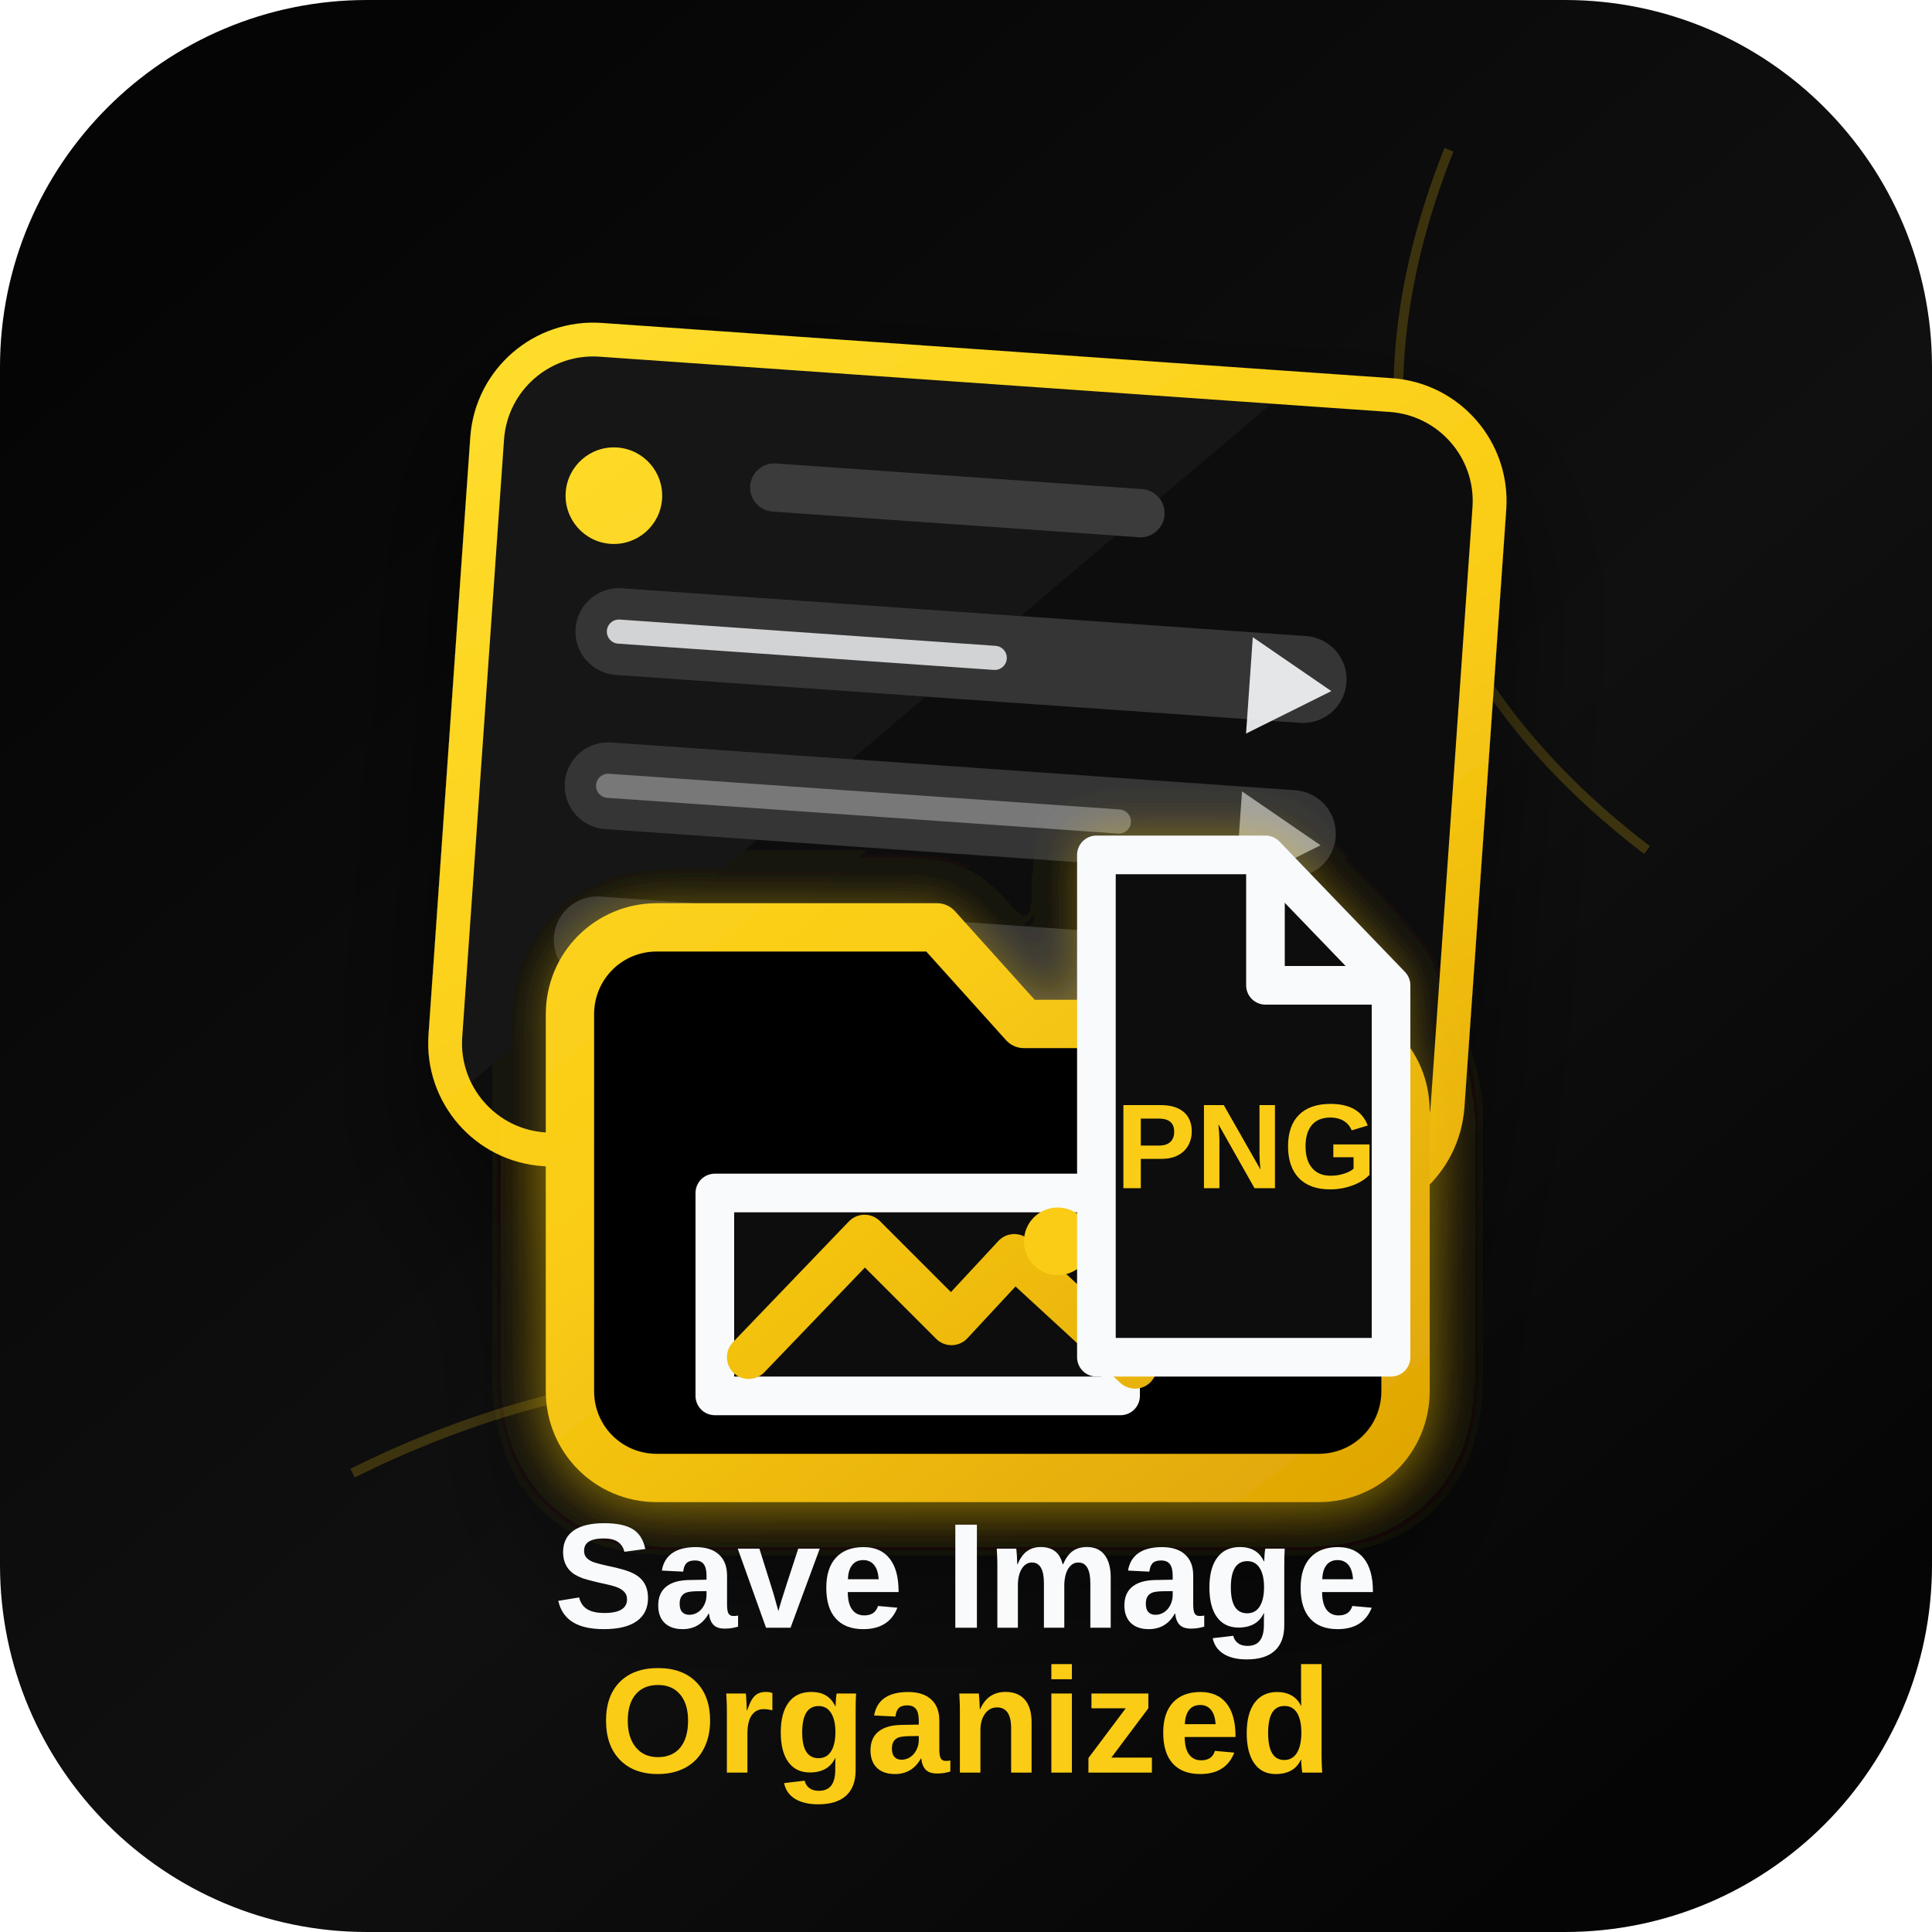
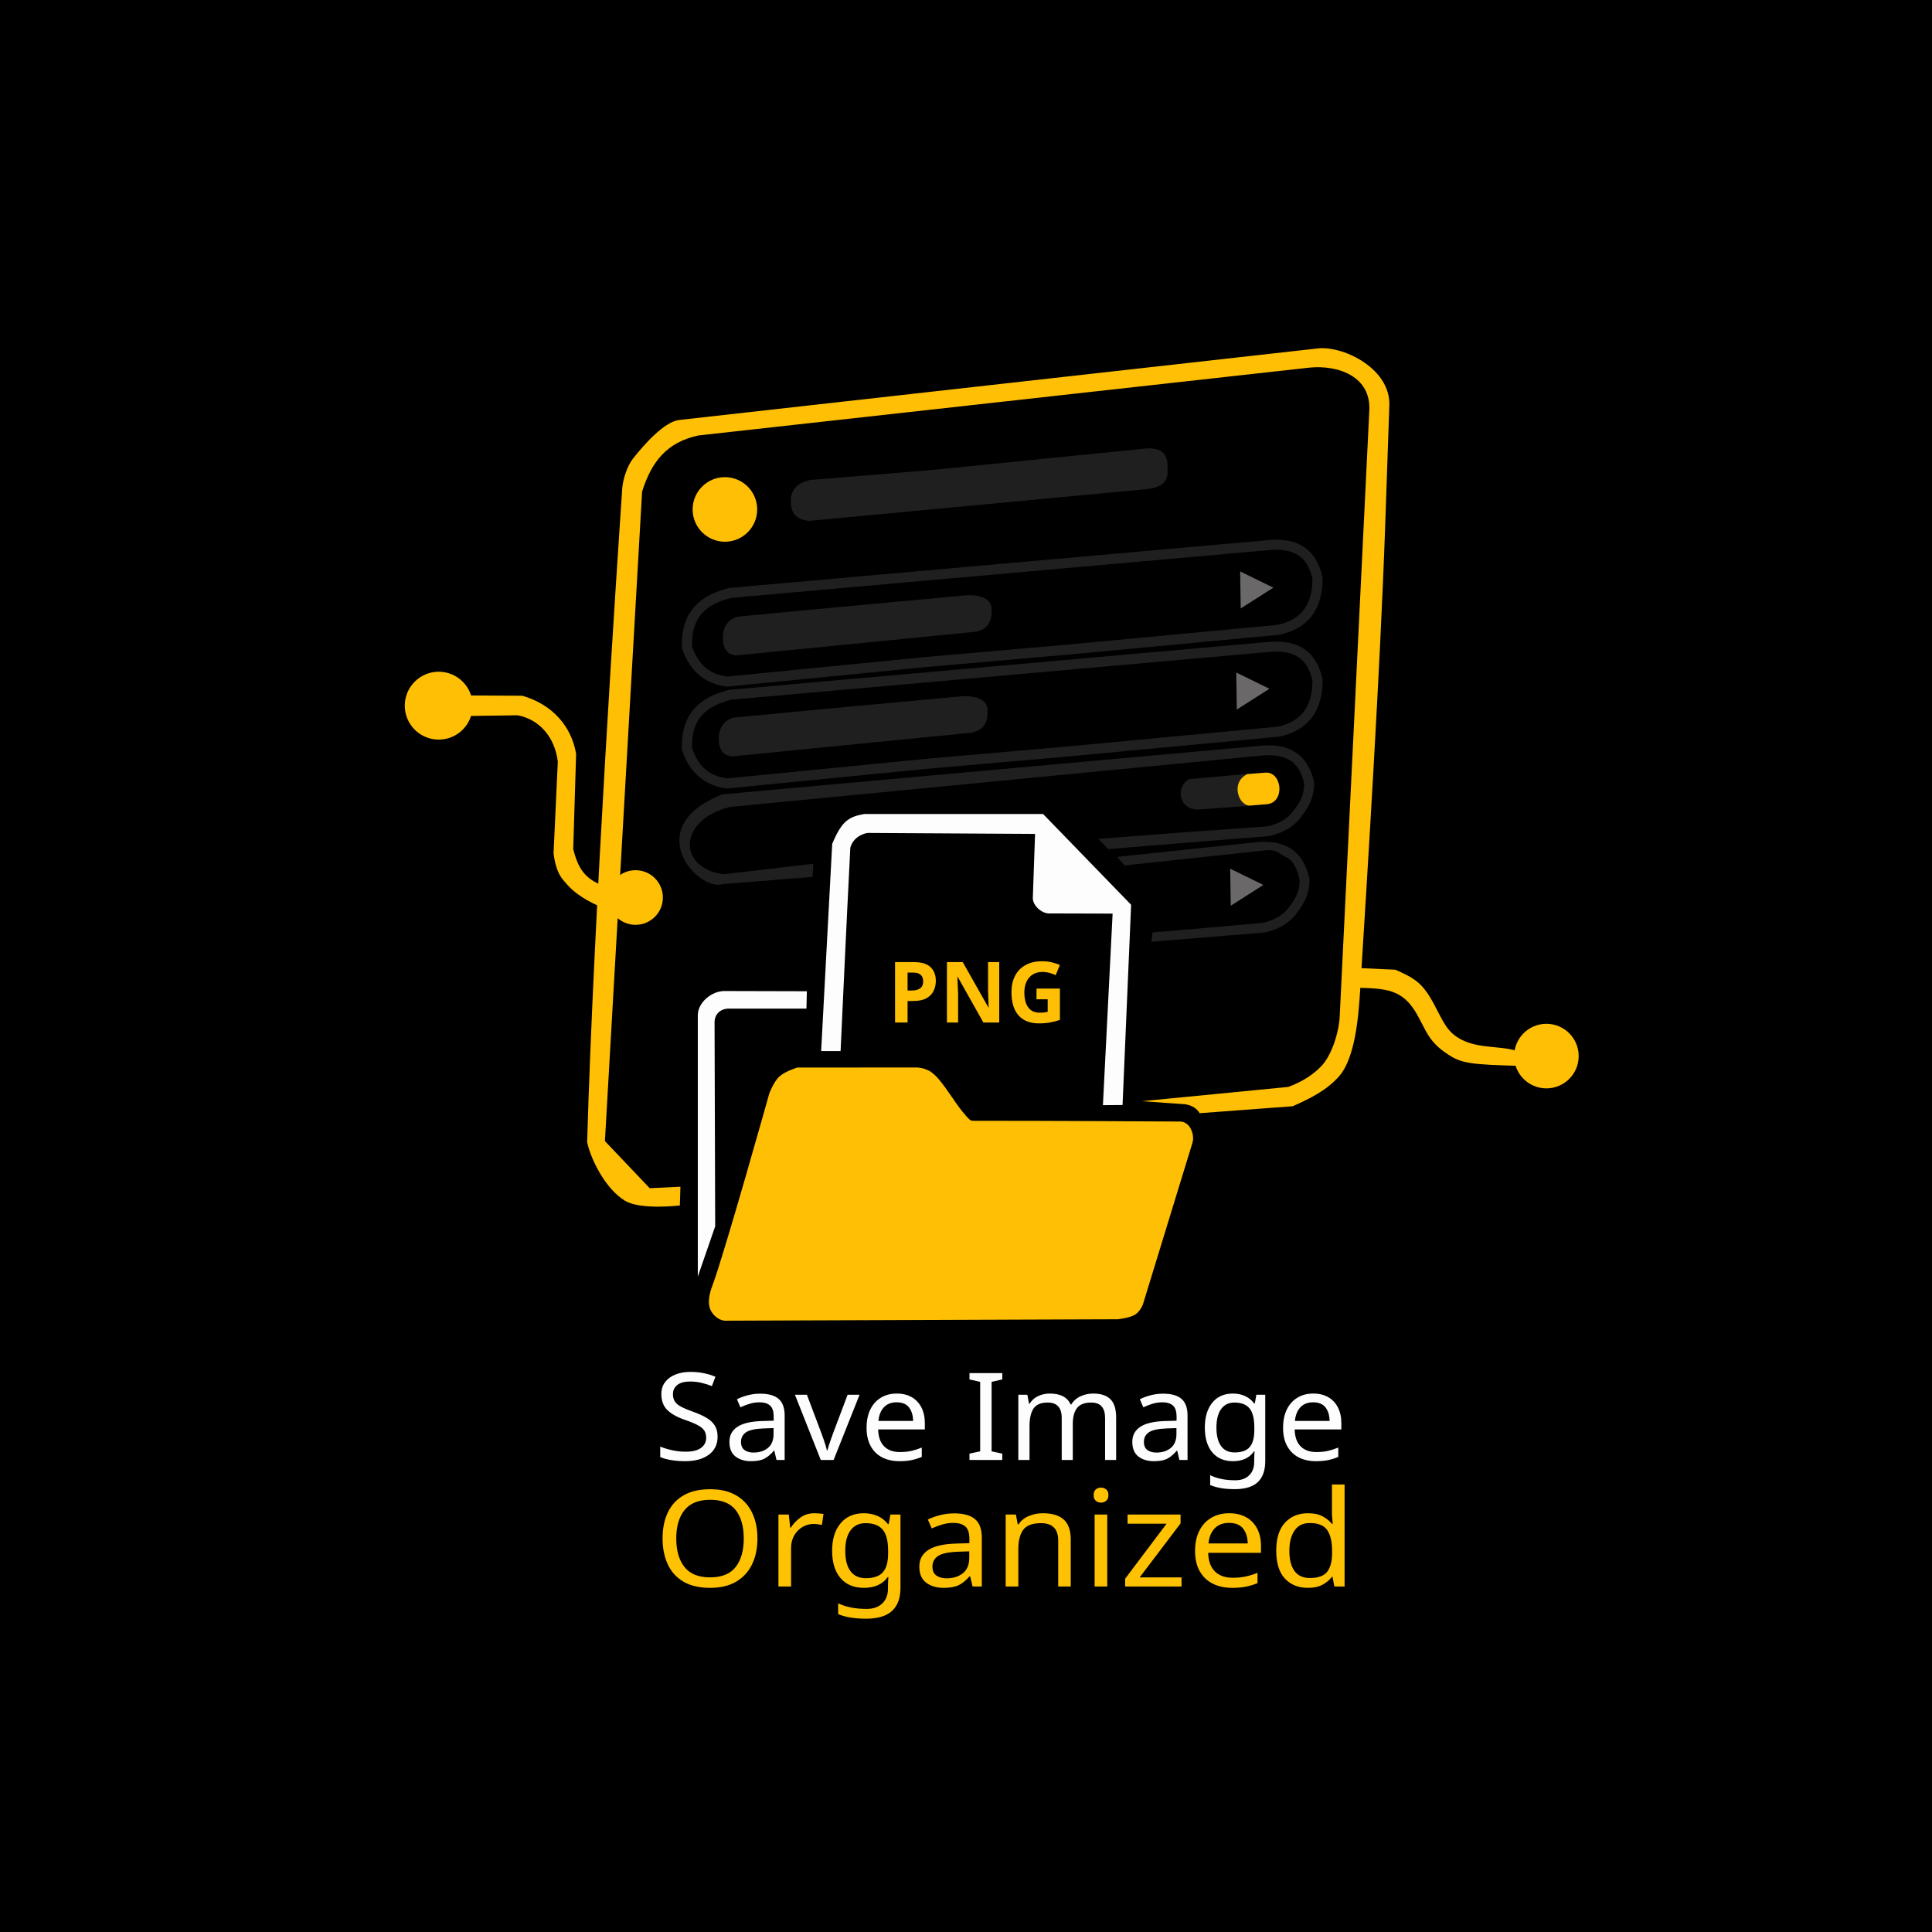
- <svg xmlns="http://www.w3.org/2000/svg" viewBox="0 0 400 400" role="img" aria-labelledby="title desc">
-   <defs>
-     <linearGradient id="bg" x1="54" y1="32" x2="346" y2="368" gradientUnits="userSpaceOnUse">
-       <stop offset="0" stop-color="#050505" />
-       <stop offset="0.58" stop-color="#101010" />
-       <stop offset="1" stop-color="#050505" />
-     </linearGradient>
-     <linearGradient id="gold" x1="96" y1="60" x2="312" y2="340" gradientUnits="userSpaceOnUse">
-       <stop offset="0" stop-color="#ffdf2e" />
-       <stop offset="0.48" stop-color="#facc15" />
-       <stop offset="1" stop-color="#d89b00" />
-     </linearGradient>
-     <linearGradient id="panel" x1="126" y1="82" x2="286" y2="246" gradientUnits="userSpaceOnUse">
-       <stop offset="0" stop-color="#171717" />
-       <stop offset="1" stop-color="#090909" />
-     </linearGradient>
-     <filter id="shadow" x="-18%" y="-18%" width="136%" height="136%">
-       <feDropShadow dx="0" dy="14" stdDeviation="14" flood-color="#000000" flood-opacity="0.55" />
-     </filter>
-     <filter id="glow" x="-24%" y="-24%" width="148%" height="148%">
-       <feDropShadow dx="0" dy="0" stdDeviation="5" flood-color="#facc15" flood-opacity="0.42" />
-     </filter>
+ <svg xmlns="http://www.w3.org/2000/svg" width="400" height="400" viewBox="0 0 400 400" role="img" aria-labelledby="title desc" version="1.1" id="svg1" xml:space="preserve">
+   <defs id="defs1">
+     <rect x="313.866" y="142.754" width="42.899" height="20.601" id="rect8" />
+     <rect x="441.131" y="213.882" width="97.344" height="54.156" id="rect7" />
+     <rect x="-284.539" y="138.149" width="259.333" height="57.683" id="rect5" />
+     <rect x="-290.841" y="64.47" width="297.142" height="63.5" id="rect4" />
+     <rect x="-269.028" y="90.161" width="238.489" height="122.638" id="rect3" />
  </defs>
-   <rect width="400" height="400" rx="76" fill="url(#bg)" />
-   <path d="M73 305c60-30 126-28 197 5m30-279c-22 55-10 106 41 145" fill="none" stroke="#facc15" stroke-width="2" opacity="0.2" />
-   <g filter="url(#shadow)">
-     <g transform="rotate(4 202 164)">
-       <rect x="96" y="76" width="208" height="168" rx="22" fill="url(#panel)" stroke="url(#gold)" stroke-width="7" />
-       <circle cx="123" cy="108" r="10" fill="url(#gold)" />
-       <rect x="151" y="99" width="86" height="10" rx="5" fill="#3a3a3a" />
-       <g fill="none" stroke-linecap="round">
-         <path d="M126 136h142" stroke="#353535" stroke-width="18" />
-         <path d="M126 168h142" stroke="#353535" stroke-width="18" />
-         <path d="M126 200h142" stroke="#353535" stroke-width="18" />
-         <path d="M126 136h78" stroke="#f8fafc" stroke-width="5" opacity="0.8" />
-         <path d="M126 168h106" stroke="#f8fafc" stroke-width="5" opacity="0.34" />
-         <path d="M126 200h58" stroke="#f8fafc" stroke-width="5" opacity="0.34" />
-       </g>
-       <path d="m257 128 17 10-17 10Z" fill="#f8fafc" opacity="0.9" />
-       <path d="m257 160 17 10-17 10Z" fill="#f8fafc" opacity="0.55" />
-       <path d="m257 192 17 10-17 10Z" fill="url(#gold)" />
-     </g>
-     <g filter="url(#glow)">
-       <path d="M118 210c0-10 8-18 18-18h58l18 20h61c10 0 18 8 18 18v58c0 10-8 18-18 18H136c-10 0-18-8-18-18v-78Z" fill="#060606" stroke="url(#gold)" stroke-width="10" stroke-linejoin="round" />
-       <path d="M148 247h84v42h-84z" fill="#111111" stroke="#f8fafc" stroke-width="8" stroke-linejoin="round" />
-       <path d="m155 281 24-25 18 18 13-14 25 23" fill="none" stroke="url(#gold)" stroke-width="9" stroke-linecap="round" stroke-linejoin="round" />
-       <circle cx="219" cy="257" r="7" fill="#facc15" />
-       <path d="M227 177h35l26 27v77h-61Z" fill="#090909" stroke="#f8fafc" stroke-width="8" stroke-linejoin="round" />
-       <path d="M262 178v26h26" fill="none" stroke="#f8fafc" stroke-width="8" stroke-linejoin="round" />
-       <text x="258" y="246" text-anchor="middle" font-family="Arial, Helvetica, sans-serif" font-size="25" font-weight="700" fill="#facc15">PNG</text>
-     </g>
+   <g id="layer1" style="display:inline">
+     <rect style="display:inline;fill:#000000;fill-opacity:1;stroke-width:1.21" id="rect2" width="400" height="400" x="-1.8692955e-06" y="1.9853783e-08" />
  </g>
-   <g font-family="Arial, Helvetica, sans-serif" font-weight="800" text-anchor="middle">
-     <text x="200" y="337" font-size="31" fill="#f8fafc">Save Image</text>
-     <text x="200" y="367" font-size="31" fill="#facc15">Organized</text>
+   <g id="layer2" style="display:inline">
+     <text xml:space="preserve" id="text3" style="font-style:normal;font-variant:normal;font-weight:normal;font-stretch:normal;font-size:48px;font-family:'Nirmala UI';-inkscape-font-specification:'Nirmala UI, Normal';font-variant-ligatures:no-common-ligatures;font-variant-caps:normal;font-variant-numeric:normal;font-variant-east-asian:normal;writing-mode:lr-tb;direction:ltr;white-space:pre;shape-inside:url(#rect4);shape-padding:4.363;display:inline;fill:#fdfdfe;fill-opacity:1" transform="matrix(0.5487174,0,0,0.5247305,292.5459,243.4637)">
+       <tspan x="-286.479" y="112.068" id="tspan1">Save Image</tspan>
+     </text>
+     <text xml:space="preserve" id="text4" style="font-style:normal;font-variant:normal;font-weight:normal;font-stretch:normal;font-size:48px;font-family:'Nirmala UI';-inkscape-font-specification:'Nirmala UI, Normal';font-variant-ligatures:no-common-ligatures;font-variant-caps:normal;font-variant-numeric:normal;font-variant-east-asian:normal;writing-mode:lr-tb;direction:ltr;white-space:pre;shape-inside:url(#rect5);display:inline;fill:#fec203;fill-opacity:1" transform="matrix(0.6207453,0,0,0.5787916,311.9913,223.4822)">
+       <tspan x="-284.539" y="181.385" id="tspan2">Organized</tspan>
+     </text>
+     <text xml:space="preserve" id="text7" style="font-style:normal;font-variant:normal;font-weight:bold;font-stretch:normal;font-size:18.143px;font-family:'Nirmala UI';-inkscape-font-specification:'Nirmala UI, Bold';font-variant-ligatures:no-common-ligatures;font-variant-caps:normal;font-variant-numeric:normal;font-variant-east-asian:normal;writing-mode:lr-tb;direction:ltr;white-space:pre;shape-inside:url(#rect8);display:inline;fill:#febf05;fill-opacity:1;stroke-width:0.378;stroke-dasharray:none" transform="matrix(0.9427212,0,0,0.9655501,-112.1049,58.08367)">
+       <tspan x="313.865" y="159.096" id="tspan3">PNG</tspan>
+     </text>
+   </g>
+   <g id="layer3" style="display:inline">
+     <path style="fill:#febf05;fill-opacity:1" d="m 159.274,226.385 c 0,0 0.888,-2.418 2.089,-3.504 1.201,-1.087 3.692,-1.853 3.692,-1.853 l 24.596,-0.018 c 0.477,-3.5e-4 1.237,0.103 1.686,0.263 0.307,0.109 0.664,0.249 1.003,0.411 0.616,0.295 1.429,1.07 1.877,1.589 2.133,2.469 3.625,5.304 5.705,7.661 0.153,0.174 0.405,0.453 0.567,0.619 0.148,0.152 0.308,0.296 0.483,0.39 0.206,0.111 0.599,0.11 0.835,0.11 12.76,-0.031 42.642,0.152 42.642,0.152 0,0 1.378,-0.01 2.15,1.621 0.772,1.63 0.239,2.927 0.239,2.927 l -10.207,33.3 c 0,0 -0.375,1.134 -1.403,1.974 -1.018,0.831 -3.781,1.111 -3.781,1.111 l -81.405,0.3 c 0,0 -1.697,-0.055 -2.828,-2.014 -1.131,-1.959 0.265,-5.201 0.265,-5.201 2.531,-6.779 11.794,-39.836 11.794,-39.836 z" id="path5" />
+     <path style="fill:#febf05;fill-opacity:1;stroke-width:0.378;stroke-dasharray:none" d="m 140.755,249.578 c 0,0 -8.088,0.986 -11.339,-0.968 -4.135,-2.485 -7.141,-8.71 -7.854,-12.156 1.348,-46.737 6.157,-119.021 7.269,-135.365 0.126,-1.856 1.043,-4.635 2.191,-6.098 2.417,-3.083 6.575,-7.701 9.613,-8.041 L 273.148,72.104 c 5.43,-0.346 14.757,4.385 14.5,11.822 l -0.844,24.473 c -1.06,30.731 -3.74,73.164 -5.209,96.781 -0.318,5.111 -0.991,13.796 -4.312,17.604 -2.582,2.96 -6.093,4.688 -9.648,6.252 l -19.268,1.439 c -0.534,-0.913 -1.436,-1.581 -2.939,-1.848 l -8.998,-0.636 30.296,-2.954 c 3.082,-1.148 5.119,-2.56 6.77,-4.232 2.251,-2.279 3.718,-7.151 3.875,-10.354 l 6.131,-125.486 c 0.341,-6.969 -6.305,-9.416 -12.292,-8.863 L 144.572,90.161 c -6.482,1.409 -9.675,5.378 -11.634,11.634 l -7.695,134.453 9.271,9.755 6.362,-0.303 z" id="path8" />
+     <circle style="fill:#febf05;fill-opacity:1;stroke-width:0.437;stroke-dasharray:none" id="path9" cx="90.831" cy="146.101" r="7.027" />
+     <circle style="display:inline;fill:#febf05;fill-opacity:1;stroke-width:0.351;stroke-dasharray:none" id="path9-7" cx="131.585" cy="185.821" r="5.656" />
+     <circle style="display:inline;fill:#febf05;fill-opacity:1;stroke-width:0.415;stroke-dasharray:none" id="path9-7-7" cx="150.085" cy="105.474" r="6.684" />
+     <circle style="display:inline;fill:#febf05;fill-opacity:1;stroke-width:0.415;stroke-dasharray:none" id="path9-7-7-3" cx="320.166" cy="218.651" r="6.684" />
+     <path style="fill:#febf05;fill-opacity:1;stroke-width:0.378;stroke-dasharray:none" d="m 288.903,200.771 c 1.7,0.757 3.399,1.514 4.749,2.692 1.35,1.178 2.349,2.778 3.221,4.392 0.871,1.614 1.614,3.242 2.435,4.47 0.821,1.228 1.721,2.057 2.928,2.735 1.207,0.678 2.721,1.207 4.984,1.514 2.264,0.307 5.277,0.393 6.791,1.043 1.514,0.65 1.528,1.864 1.243,2.464 -0.286,0.6 -0.871,0.586 -1.457,0.571 -3.485,-0.1 -6.969,-0.2 -9.29,-0.557 -2.321,-0.357 -3.478,-0.971 -4.742,-1.807 -1.264,-0.835 -2.635,-1.892 -3.756,-3.513 -1.121,-1.621 -1.992,-3.806 -3.135,-5.584 -1.143,-1.778 -2.556,-3.149 -4.634,-3.863 -2.078,-0.714 -4.82,-0.771 -7.562,-0.828 0.083,-1.366 0.167,-2.733 0.25,-4.099 z" id="path10" />
+     <path style="display:inline;fill:#febf05;fill-opacity:1;stroke-width:0.378;stroke-dasharray:none" d="m 108.141,144.045 -11.74,-0.064 0.171,4.263 10.604,-0.15 c 4.33,0.813 7.664,4.329 8.312,9.597 l -0.878,18.937 c 0.275,2.419 0.918,4.427 2.164,5.763 2.348,2.901 4.976,4.206 8.269,5.698 l -0.193,-4.713 c -3.705,-1.444 -5.113,-3.431 -6.17,-7.584 l 0.6,-19.709 c -0.956,-5.644 -4.827,-10.213 -11.14,-12.039 z" id="path11" />
+     <path style="display:inline;fill:#1f1f1f;fill-opacity:1;stroke-width:0.378;stroke-dasharray:none" d="m 192.016,97.394 45.33,-4.542 c 2.672,-0.161 4.433,0.741 4.37,3.77 0.132,2.096 0.015,4.101 -4.113,4.627 l -70.094,6.598 c -2.166,-0.218 -3.656,-1.187 -3.77,-3.685 -0.187,-2.659 1.245,-4.196 4.027,-4.799 z" id="path12" />
+     <path style="display:inline;fill:#1f1f1f;fill-opacity:1;stroke-width:0.304;stroke-dasharray:none" d="m 199.869,123.268 c 1.884,-0.148 5.488,0.135 5.444,2.918 0.093,1.926 -0.474,4.131 -3.384,4.614 l -49.594,4.91 c -1.527,-0.201 -2.577,-1.091 -2.658,-3.385 -0.132,-2.442 1.059,-4.097 3.021,-4.651 15.719,-1.52 31.446,-2.954 47.171,-4.407 z" id="path13" />
+     <path style="display:inline;fill:#1f1f1f;fill-opacity:1;stroke-width:0.304;stroke-dasharray:none" d="m 199.02,144.172 c 1.884,-0.148 5.488,0.135 5.444,2.918 0.093,1.926 -0.474,4.131 -3.384,4.614 l -49.594,4.91 c -1.527,-0.201 -2.577,-1.091 -2.658,-3.385 -0.132,-2.442 1.059,-4.097 3.021,-4.651 15.719,-1.52 31.446,-2.954 47.171,-4.407 z" id="path14" />
+     <path style="baseline-shift:baseline;display:inline;overflow:visible;opacity:1;vector-effect:none;fill:#1f1f1f;fill-opacity:1;stroke:none;stroke-opacity:1;enable-background:accumulate;stop-color:#000000;stop-opacity:1" d="m 263.018,111.785 -0.01,0.002 -112.002,9.943 -0.076,0.019 c -3.803,0.932 -6.345,2.578 -7.861,4.754 -1.516,2.176 -1.962,4.781 -1.898,7.488 l 0.004,0.158 0.051,0.15 c 1.665,4.938 5.098,7.36 9.225,7.85 l 0.111,0.014 41.309,-4.07 29.809,-2.605 43.209,-4.066 0.062,-0.014 c 2.734,-0.6 5.01,-1.822 6.561,-3.797 1.551,-1.975 2.332,-4.637 2.314,-7.947 l -0.002,-0.111 -0.023,-0.107 c -0.641,-2.922 -1.994,-5.015 -3.908,-6.25 -1.914,-1.235 -4.281,-1.591 -6.873,-1.41 z m 0.145,2.074 c 2.316,-0.161 4.197,0.174 5.604,1.082 1.384,0.893 2.403,2.381 2.967,4.85 -0.005,2.913 -0.673,5.028 -1.857,6.537 -1.197,1.525 -2.958,2.513 -5.342,3.041 l -43.043,4.049 -29.812,2.605 -41.057,4.045 c -3.438,-0.427 -5.893,-2.083 -7.359,-6.283 -0.035,-2.377 0.359,-4.439 1.512,-6.094 1.174,-1.685 3.171,-3.055 6.605,-3.906 z" id="path15" />
+     <path style="baseline-shift:baseline;display:inline;overflow:visible;opacity:1;vector-effect:none;fill:#1f1f1f;fill-opacity:1;stroke:none;stroke-opacity:1;enable-background:accumulate;stop-color:#000000;stop-opacity:1" d="m 263.018,132.871 -0.01,0.002 -112.002,9.943 -0.076,0.019 c -3.803,0.932 -6.345,2.578 -7.861,4.754 -1.516,2.176 -1.962,4.781 -1.898,7.488 l 0.004,0.158 0.051,0.15 c 1.665,4.938 5.098,7.36 9.225,7.85 l 0.111,0.014 41.309,-4.07 29.809,-2.605 43.209,-4.066 0.062,-0.014 c 2.734,-0.6 5.01,-1.822 6.561,-3.797 1.551,-1.975 2.332,-4.637 2.314,-7.947 l -0.002,-0.111 -0.023,-0.107 c -0.641,-2.922 -1.994,-5.015 -3.908,-6.25 -1.914,-1.235 -4.281,-1.591 -6.873,-1.41 z m 0.145,2.074 c 2.316,-0.161 4.197,0.174 5.604,1.082 1.384,0.893 2.403,2.381 2.967,4.85 -0.005,2.913 -0.673,5.028 -1.857,6.537 -1.197,1.525 -2.958,2.513 -5.342,3.041 l -43.043,4.049 -29.812,2.605 -41.057,4.045 c -3.438,-0.427 -5.893,-2.083 -7.359,-6.283 -0.035,-2.377 0.359,-4.439 1.512,-6.094 1.174,-1.685 3.171,-3.055 6.605,-3.906 z" id="path16" />
+     <path style="baseline-shift:baseline;display:inline;overflow:visible;vector-effect:none;fill:#1f1f1f;fill-opacity:1;stroke:none;stroke-width:0.981;stroke-opacity:1;enable-background:accumulate;stop-color:#000000" d="m 229.472,175.79 c 12.439,-1.041 33.225,-2.675 33.225,-2.675 l 0.061,-0.013 c 2.683,-0.591 4.917,-1.788 6.439,-3.727 1.522,-1.939 2.888,-4.037 2.871,-7.286 l -0.002,-0.109 -0.023,-0.105 c -0.629,-2.868 -1.957,-4.922 -3.836,-6.134 -1.879,-1.212 -4.202,-1.561 -6.746,-1.384 h 2.6e-4 l -0.01,0.002 -111.899,10.102 c -17.16,6.731 -5.149,20.237 0.139,18.585 l 18.545,-1.496 0.155,-2.718 -18.531,2.171 c -9.527,-1.184 -9.625,-11.229 1.258,-13.925 L 261.605,156.392 c 2.273,-0.158 4.119,0.171 5.5,1.062 1.358,0.877 2.358,2.337 2.912,4.76 -0.005,2.859 -1.26,4.421 -2.423,5.902 -1.175,1.497 -2.903,2.466 -5.243,2.985 0,0 -22.082,1.524 -34.966,2.582 z" id="path16-3" />
+     <path style="fill:#6a6868;fill-opacity:1;stroke:none;stroke-width:2.078;stroke-dasharray:none;stroke-opacity:1" d="m 256.758,118.306 6.877,3.363 -6.756,4.302 z" id="path17" />
+     <path style="display:inline;fill:#6a6868;fill-opacity:1;stroke:none;stroke-width:2.078;stroke-dasharray:none;stroke-opacity:1" d="m 255.949,139.237 6.877,3.363 -6.756,4.302 z" id="path17-8" />
+     <path style="display:inline;fill:#6a6868;fill-opacity:1;stroke:none;stroke-width:2.078;stroke-dasharray:none;stroke-opacity:1" d="m 254.697,179.853 6.877,3.363 -6.756,4.302 z" id="path17-8-5" />
+     <path style="baseline-shift:baseline;display:inline;overflow:visible;vector-effect:none;fill:#1f1f1f;fill-opacity:1;stroke:none;stroke-width:0.981;stroke-opacity:1;enable-background:accumulate;stop-color:#000000" d="m 232.813,179.185 29.401,-3.152 c 2.173,-0.233 2.973,0.994 3.948,1.386 1.5,0.603 2.358,2.337 2.912,4.76 -0.005,2.859 -1.26,4.421 -2.423,5.902 -1.175,1.497 -2.903,2.466 -5.243,2.985 0,0 -9.914,0.924 -22.798,1.982 l -0.226,1.936 c 12.439,-1.041 23.371,-1.903 23.371,-1.903 l 0.061,-0.013 c 2.683,-0.591 4.917,-1.788 6.439,-3.727 1.522,-1.939 2.888,-4.037 2.871,-7.286 l -0.002,-0.109 -0.023,-0.105 c -0.629,-2.868 -1.957,-4.922 -3.836,-6.134 -1.879,-1.212 -4.202,-1.561 -6.746,-1.384 h 2.6e-4 l -29.23,3.087 z" id="path19" />
+     <path style="display:inline;fill:#1f1f1f;fill-opacity:1;stroke-width:0.261;stroke-dasharray:none" d="m 260.371,160.047 c 5.703,-0.608 5.622,5.662 1.885,6.502 l -13.732,1.032 c -4.409,0.426 -5.313,-4.556 -2.337,-6.278 z" id="path20" />
+     <path style="display:inline;fill:#febf05;fill-opacity:1;stroke-width:0.149;stroke-dasharray:none" d="m 261.892,159.978 c 3.525,-0.373 4.229,6.017 0.557,6.508 l -3.382,0.272 c -2.439,0.476 -4.544,-4.656 -0.821,-6.488 z" id="path21" />
+   </g>
+   <g id="layer6" style="display:inline">
+     <path style="fill:#fdfdfd;fill-opacity:1" d="M 167.052,205.227 150,205.184 c -2.657,-0.024 -5.555,2.389 -5.527,5.056 v 54.07 l 3.599,-10.411 -0.129,-42.202 c 0.005,-1.67 1.07,-2.694 2.614,-2.871 h 16.41 z" id="path6" />
+     <path style="fill:#fdfdfd;fill-opacity:1" d="m 170.009,217.609 2.292,-42.909 c 1.957,-4.627 3.313,-5.591 6.641,-6.17 l 37.018,1e-5 18.226,18.797 -1.774,41.454 -4.064,0.03 2.006,-39.659 -13.171,-0.035 c -1.55,-0.004 -3.402,-1.678 -3.348,-3.227 l 0.464,-13.239 -34.694,-0.202 c 0,0 -2.802,0.379 -3.556,3.042 -0.768,14.813 -2.014,42.117 -2.014,42.117 z" id="path7" />
  </g>
</svg>
